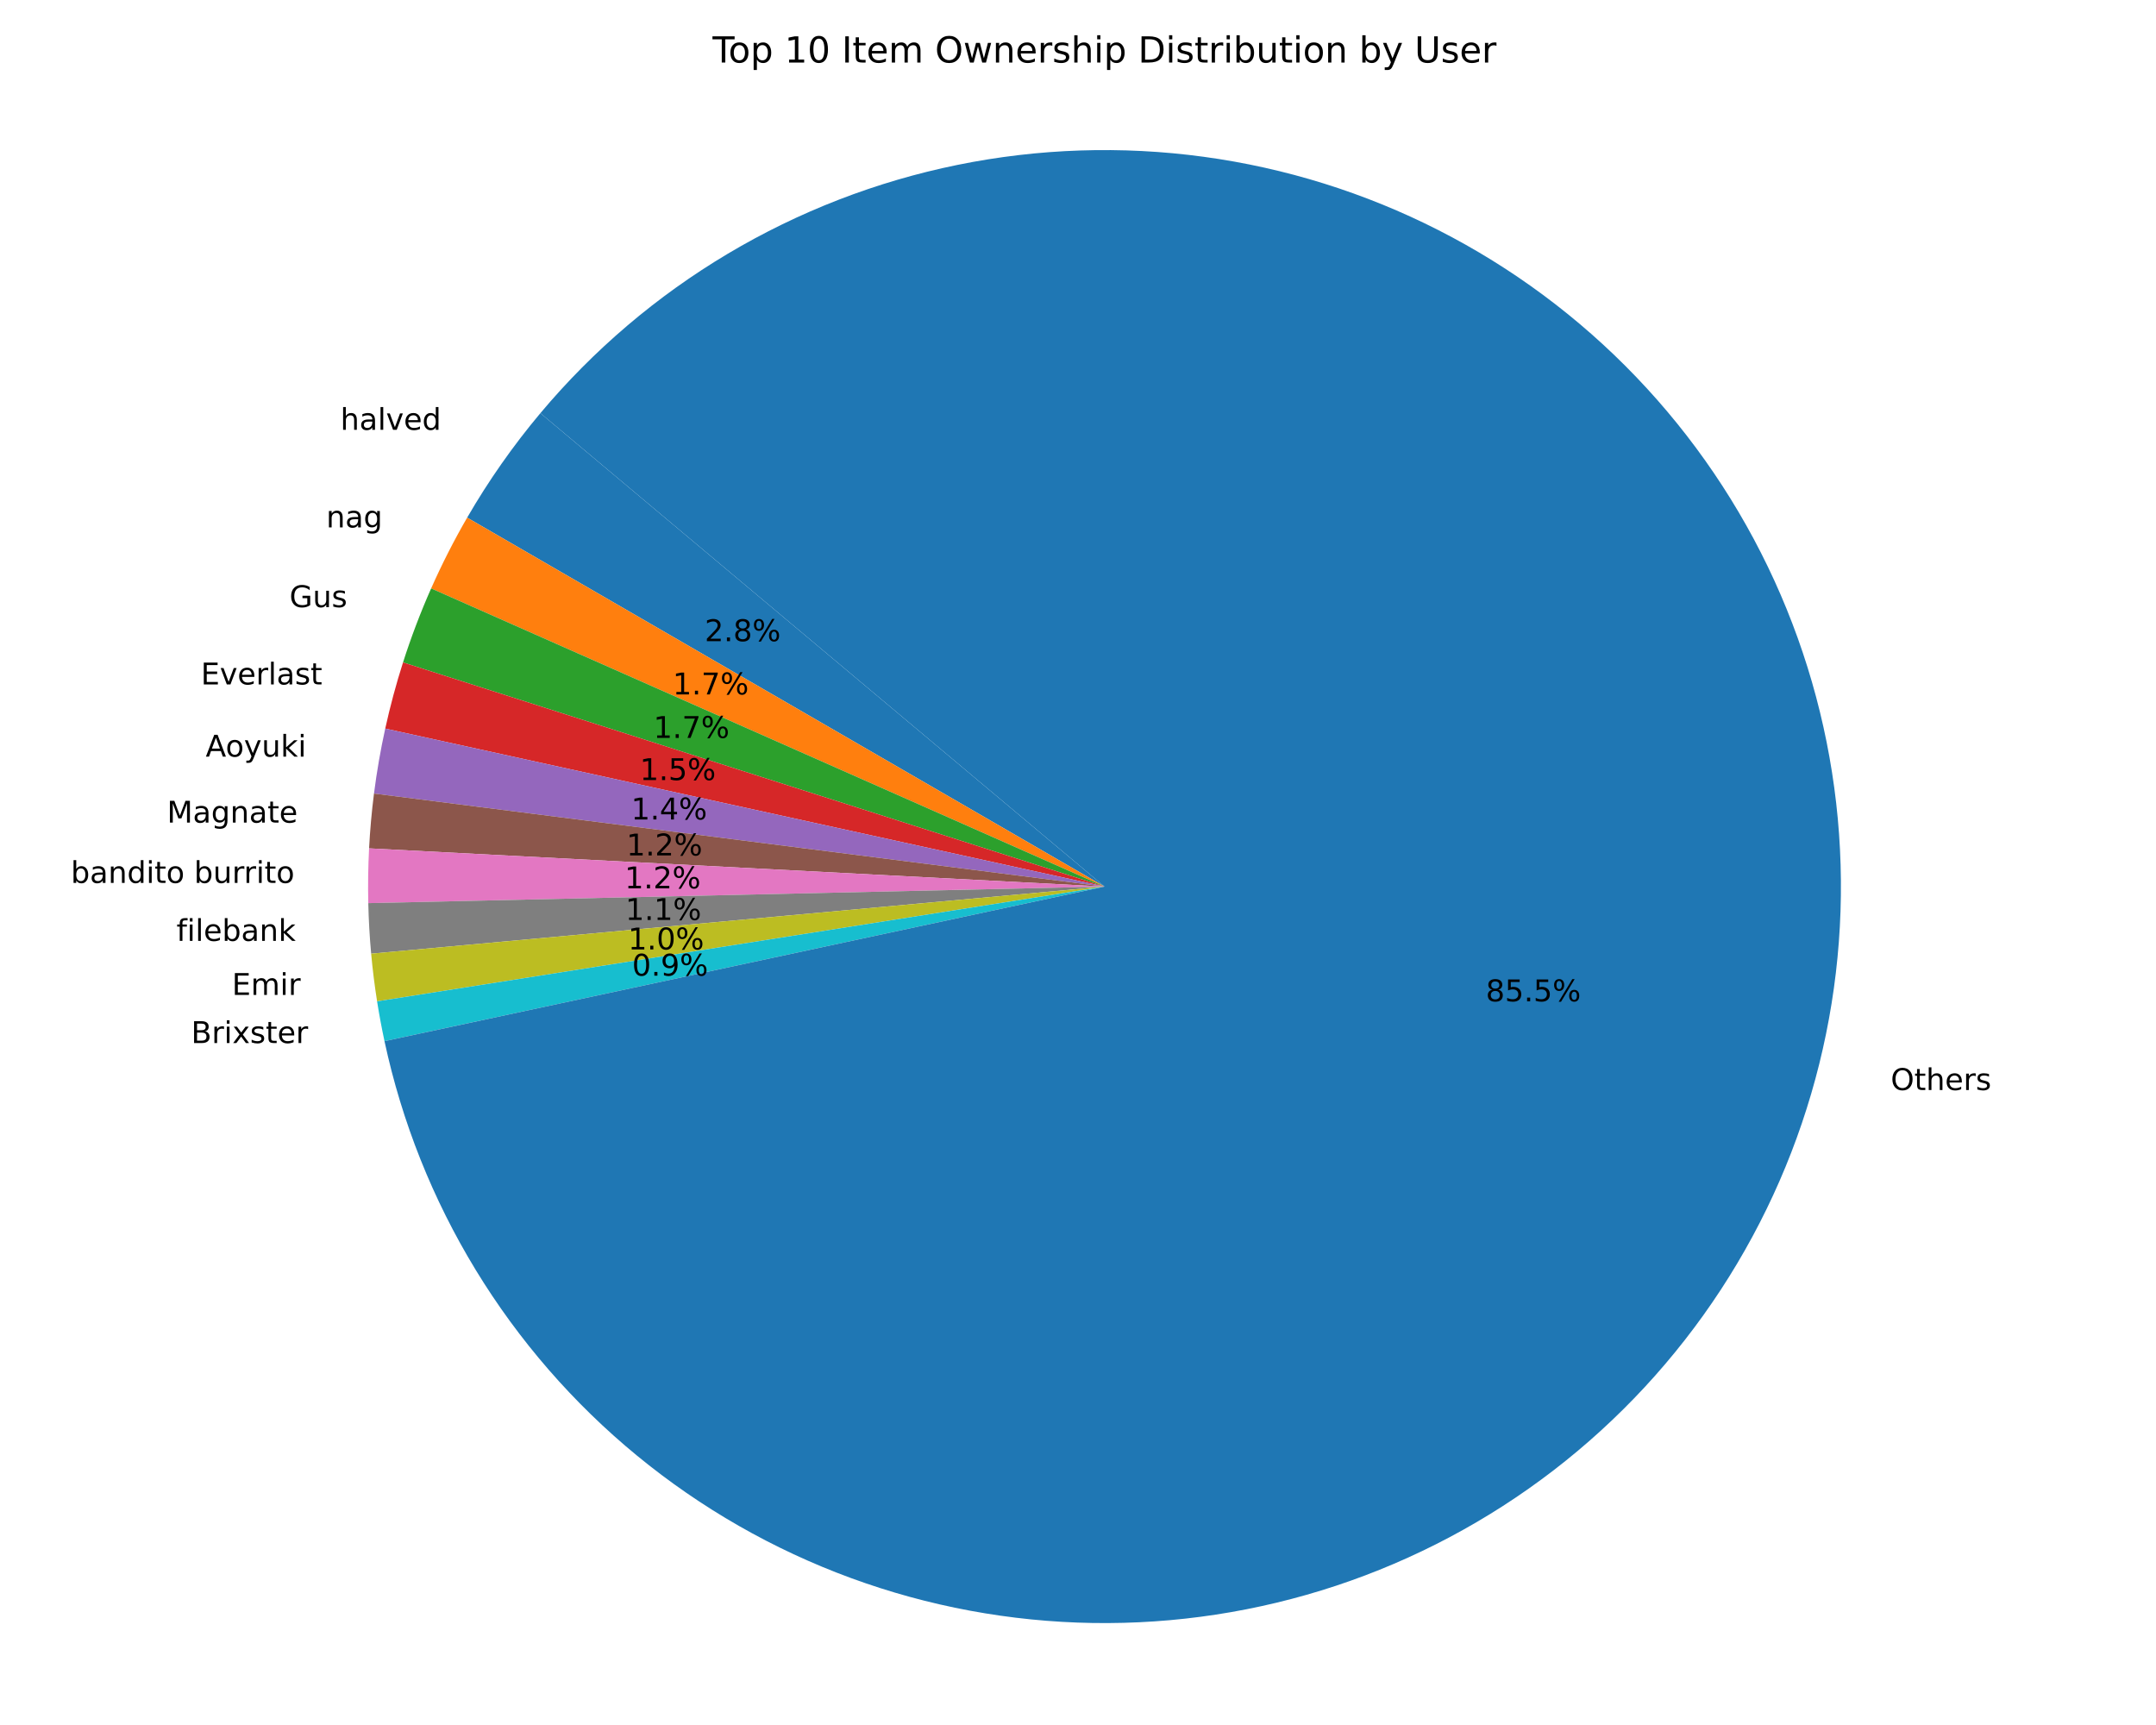
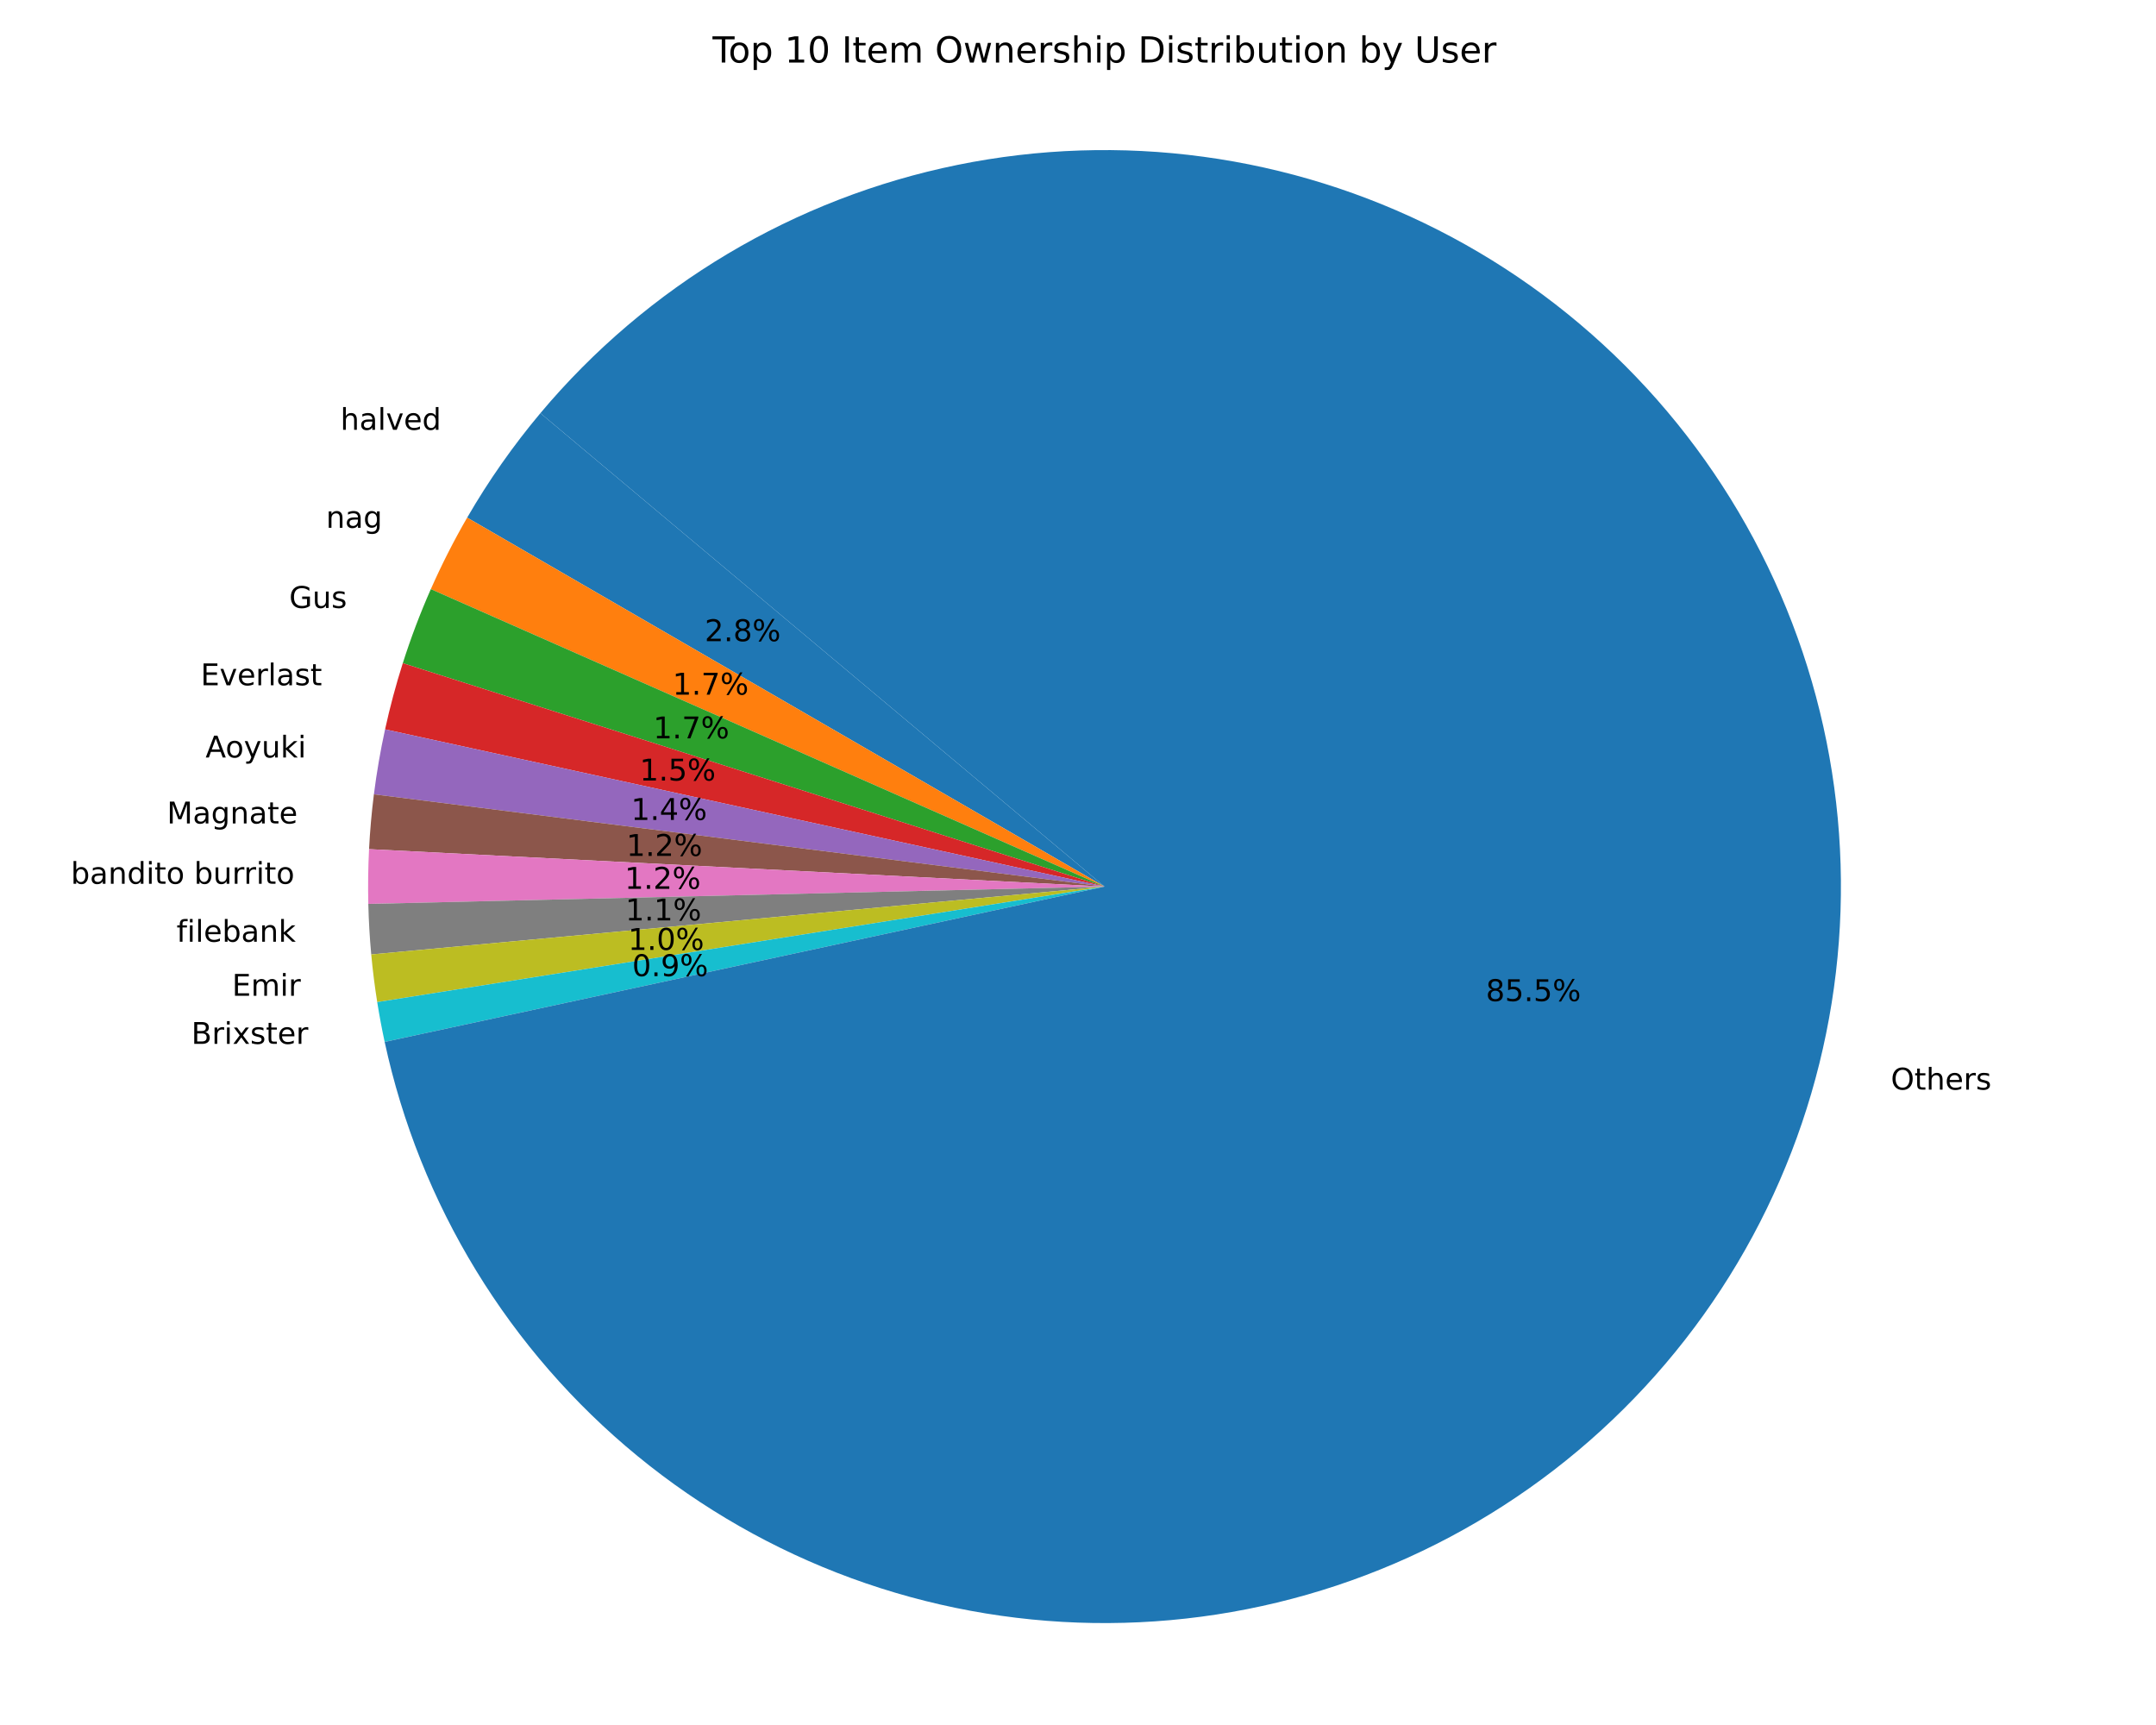
<svg xmlns="http://www.w3.org/2000/svg" xmlns:xlink="http://www.w3.org/1999/xlink" width="720pt" height="576pt" viewBox="0 0 720 576" version="1.1">
  <defs>
    <style type="text/css">*{stroke-linejoin: round; stroke-linecap: butt}</style>
  </defs>
  <g id="figure_1">
    <g id="patch_1">
      <path d="M 0 576  L 720 576  L 720 0  L 0 0  z " style="fill: #ffffff" />
    </g>
    <g id="axes_1">
      <g id="patch_2">
-         <path d="M 180.461 137.96  C 175.89 143.408 171.558 149.05 167.476 154.873  C 163.395 160.695 159.568 166.692 156.006 172.847  L 368.853 296.04  z " style="fill: #1f77b4" />
+         <path d="M 180.464 137.961  C 175.893 143.408 171.561 149.051 167.479 154.874  C 163.397 160.696 159.57 166.693 156.008 172.847  L 368.855 296.04  z " style="fill: #1f77b4" />
      </g>
      <g id="patch_3">
-         <path d="M 156.006 172.847  C 153.79 176.674 151.679 180.56 149.673 184.501  C 147.668 188.442 145.769 192.437 143.978 196.48  L 368.853 296.04  z " style="fill: #ff7f0e" />
+         <path d="M 156.008 172.847  C 153.771 176.712 151.64 180.637 149.617 184.618  C 147.594 188.599 145.68 192.634 143.876 196.719  L 368.855 296.04  z " style="fill: #ff7f0e" />
      </g>
      <g id="patch_4">
-         <path d="M 143.978 196.48  C 142.194 200.511 140.518 204.588 138.953 208.709  C 137.388 212.829 135.934 216.991 134.592 221.189  L 368.853 296.04  z " style="fill: #2ca02c" />
+         <path d="M 143.876 196.719  C 142.096 200.751 140.425 204.83 138.864 208.952  C 137.303 213.074 135.853 217.238 134.516 221.438  L 368.855 296.04  z " style="fill: #2ca02c" />
      </g>
      <g id="patch_5">
-         <path d="M 134.592 221.189  C 133.431 224.823 132.355 228.484 131.364 232.168  C 130.373 235.852 129.468 239.559 128.65 243.285  L 368.853 296.04  z " style="fill: #d62728" />
+         <path d="M 134.516 221.438  C 133.359 225.073 132.286 228.735 131.299 232.42  C 130.312 236.105 129.411 239.813 128.597 243.54  L 368.855 296.04  z " style="fill: #d62728" />
      </g>
      <g id="patch_6">
-         <path d="M 128.65 243.285  C 127.862 246.87 127.155 250.473 126.529 254.09  C 125.903 257.706 125.358 261.337 124.894 264.978  L 368.853 296.04  z " style="fill: #9467bd" />
+         <path d="M 128.597 243.54  C 127.813 247.126 127.11 250.729 126.488 254.346  C 125.866 257.963 125.324 261.594 124.865 265.236  L 368.855 296.04  z " style="fill: #9467bd" />
      </g>
      <g id="patch_7">
-         <path d="M 124.894 264.978  C 124.507 268.017 124.177 271.063 123.904 274.114  C 123.631 277.166 123.415 280.222 123.256 283.281  L 368.853 296.04  z " style="fill: #8c564b" />
+         <path d="M 124.865 265.236  C 124.481 268.275 124.154 271.322 123.884 274.373  C 123.614 277.425 123.401 280.481 123.246 283.541  L 368.855 296.04  z " style="fill: #8c564b" />
      </g>
      <g id="patch_8">
-         <path d="M 123.256 283.281  C 123.098 286.326 122.996 289.374 122.951 292.423  C 122.907 295.472 122.918 298.521 122.987 301.569  L 368.853 296.04  z " style="fill: #e377c2" />
+         <path d="M 123.246 283.541  C 123.091 286.586 122.992 289.634 122.951 292.683  C 122.909 295.732 122.924 298.781 122.996 301.829  L 368.855 296.04  z " style="fill: #e377c2" />
      </g>
      <g id="patch_9">
-         <path d="M 122.987 301.569  C 123.05 304.386 123.162 307.202 123.322 310.016  C 123.482 312.829 123.691 315.639 123.948 318.445  L 368.853 296.04  z " style="fill: #7f7f7f" />
+         <path d="M 122.996 301.829  C 123.062 304.646 123.177 307.462 123.34 310.275  C 123.503 313.088 123.715 315.899 123.974 318.704  L 368.855 296.04  z " style="fill: #7f7f7f" />
      </g>
      <g id="patch_10">
-         <path d="M 123.948 318.445  C 124.191 321.108 124.478 323.766 124.808 326.419  C 125.139 329.072 125.512 331.719 125.929 334.36  L 368.853 296.04  z " style="fill: #bcbd22" />
+         <path d="M 123.974 318.704  C 124.221 321.366 124.51 324.024 124.843 326.677  C 125.177 329.329 125.553 331.976 125.972 334.617  L 368.855 296.04  z " style="fill: #bcbd22" />
      </g>
      <g id="patch_11">
-         <path d="M 125.929 334.36  C 126.28 336.587 126.662 338.808 127.074 341.025  C 127.486 343.241 127.929 345.451 128.402 347.656  L 368.853 296.04  z " style="fill: #17becf" />
+         <path d="M 125.972 334.617  C 126.326 336.843 126.71 339.064 127.125 341.28  C 127.539 343.496 127.985 345.706 128.46 347.91  L 368.855 296.04  z " style="fill: #17becf" />
      </g>
      <g id="patch_12">
-         <path d="M 128.402 347.656  C 134.194 374.637 144.487 400.452 158.847 424.018  C 173.208 447.583 191.433 468.564 212.758 486.08  C 234.083 503.595 258.205 517.397 284.111 526.907  C 310.017 536.416 337.34 541.497 364.932 541.937  C 392.525 542.377 419.996 538.169 446.192 529.491  C 472.388 520.813 496.938 507.786 518.81 490.959  C 540.682 474.132 559.567 453.743 574.672 430.648  C 589.777 407.552 600.887 382.078 607.536 355.295  C 614.185 328.512 616.279 300.8 613.73 273.322  C 611.18 245.843 604.024 218.989 592.561 193.886  C 581.098 168.783 565.491 145.788 546.396 125.866  C 527.3 105.943 504.987 89.376 480.392 76.86  C 455.797 64.344 429.27 56.057 401.925 52.346  C 374.579 48.635 346.803 49.553 319.762 55.061  C 292.721 60.57 266.8 70.591 243.085 84.703  C 219.371 98.816 198.2 116.82 180.461 137.96  L 368.853 296.04  z " style="fill: #1f77b4" />
+         <path d="M 128.46 347.91  C 134.279 374.88 144.596 400.679 158.977 424.225  C 173.358 447.771 191.6 468.73 212.936 486.223  C 234.273 503.715 258.402 517.493 284.311 526.978  C 310.22 536.463 337.542 541.521 365.129 541.939  C 392.716 542.357 420.179 538.129 446.363 529.433  C 472.548 520.738 497.083 507.697 518.94 490.859  C 540.797 474.021 559.665 453.624 574.753 430.525  C 589.84 407.425 600.934 381.95 607.568 355.169  C 614.201 328.387 616.281 300.68 613.72 273.208  C 611.158 245.737 603.992 218.891 592.521 193.798  C 581.051 168.705 565.439 145.72 546.34 125.808  C 527.242 105.896 504.928 89.339 480.335 76.832  C 455.742 64.325 429.219 56.045 401.878 52.34  C 374.537 48.635 346.767 49.558 319.732 55.069  C 292.698 60.58 266.782 70.601 243.074 84.713  C 219.365 98.824 198.199 116.825 180.464 137.961  L 368.855 296.04  z " style="fill: #1f77b4" />
      </g>
      <g id="matplotlib.axis_1" />
      <g id="matplotlib.axis_2" />
      <g id="text_1">
-         <g transform="translate(113.6747 143.5156) scale(0.1 -0.1)">
+         <g transform="translate(113.6775 143.5164) scale(0.1 -0.1)">
          <defs>
            <path id="DejaVuSans-68" d="M 3513 2113  L 3513 0  L 2938 0  L 2938 2094  Q 2938 2591 2744 2837  Q 2550 3084 2163 3084  Q 1697 3084 1428 2787  Q 1159 2491 1159 1978  L 1159 0  L 581 0  L 581 4863  L 1159 4863  L 1159 2956  Q 1366 3272 1645 3428  Q 1925 3584 2291 3584  Q 2894 3584 3203 3211  Q 3513 2838 3513 2113  z " transform="scale(0.015625)" />
            <path id="DejaVuSans-61" d="M 2194 1759  Q 1497 1759 1228 1600  Q 959 1441 959 1056  Q 959 750 1161 570  Q 1363 391 1709 391  Q 2188 391 2477 730  Q 2766 1069 2766 1631  L 2766 1759  L 2194 1759  z M 3341 1997  L 3341 0  L 2766 0  L 2766 531  Q 2569 213 2275 61  Q 1981 -91 1556 -91  Q 1019 -91 701 211  Q 384 513 384 1019  Q 384 1609 779 1909  Q 1175 2209 1959 2209  L 2766 2209  L 2766 2266  Q 2766 2663 2505 2880  Q 2244 3097 1772 3097  Q 1472 3097 1187 3025  Q 903 2953 641 2809  L 641 3341  Q 956 3463 1253 3523  Q 1550 3584 1831 3584  Q 2591 3584 2966 3190  Q 3341 2797 3341 1997  z " transform="scale(0.015625)" />
            <path id="DejaVuSans-6c" d="M 603 4863  L 1178 4863  L 1178 0  L 603 0  L 603 4863  z " transform="scale(0.015625)" />
            <path id="DejaVuSans-76" d="M 191 3500  L 800 3500  L 1894 563  L 2988 3500  L 3597 3500  L 2284 0  L 1503 0  L 191 3500  z " transform="scale(0.015625)" />
            <path id="DejaVuSans-65" d="M 3597 1894  L 3597 1613  L 953 1613  Q 991 1019 1311 708  Q 1631 397 2203 397  Q 2534 397 2845 478  Q 3156 559 3463 722  L 3463 178  Q 3153 47 2828 -22  Q 2503 -91 2169 -91  Q 1331 -91 842 396  Q 353 884 353 1716  Q 353 2575 817 3079  Q 1281 3584 2069 3584  Q 2775 3584 3186 3129  Q 3597 2675 3597 1894  z M 3022 2063  Q 3016 2534 2758 2815  Q 2500 3097 2075 3097  Q 1594 3097 1305 2825  Q 1016 2553 972 2059  L 3022 2063  z " transform="scale(0.015625)" />
            <path id="DejaVuSans-64" d="M 2906 2969  L 2906 4863  L 3481 4863  L 3481 0  L 2906 0  L 2906 525  Q 2725 213 2448 61  Q 2172 -91 1784 -91  Q 1150 -91 751 415  Q 353 922 353 1747  Q 353 2572 751 3078  Q 1150 3584 1784 3584  Q 2172 3584 2448 3432  Q 2725 3281 2906 2969  z M 947 1747  Q 947 1113 1208 752  Q 1469 391 1925 391  Q 2381 391 2643 752  Q 2906 1113 2906 1747  Q 2906 2381 2643 2742  Q 2381 3103 1925 3103  Q 1469 3103 1208 2742  Q 947 2381 947 1747  z " transform="scale(0.015625)" />
          </defs>
          <use xlink:href="#DejaVuSans-68" />
          <use xlink:href="#DejaVuSans-61" transform="translate(63.37891 0)" />
          <use xlink:href="#DejaVuSans-6c" transform="translate(124.6582 0)" />
          <use xlink:href="#DejaVuSans-76" transform="translate(152.4414 0)" />
          <use xlink:href="#DejaVuSans-65" transform="translate(211.6211 0)" />
          <use xlink:href="#DejaVuSans-64" transform="translate(273.1445 0)" />
        </g>
      </g>
      <g id="text_2">
-         <g transform="translate(235.3247 214.0991) scale(0.1 -0.1)">
+         <g transform="translate(235.327 214.0995) scale(0.1 -0.1)">
          <defs>
            <path id="DejaVuSans-32" d="M 1228 531  L 3431 531  L 3431 0  L 469 0  L 469 531  Q 828 903 1448 1529  Q 2069 2156 2228 2338  Q 2531 2678 2651 2914  Q 2772 3150 2772 3378  Q 2772 3750 2511 3984  Q 2250 4219 1831 4219  Q 1534 4219 1204 4116  Q 875 4013 500 3803  L 500 4441  Q 881 4594 1212 4672  Q 1544 4750 1819 4750  Q 2544 4750 2975 4387  Q 3406 4025 3406 3419  Q 3406 3131 3298 2873  Q 3191 2616 2906 2266  Q 2828 2175 2409 1742  Q 1991 1309 1228 531  z " transform="scale(0.015625)" />
            <path id="DejaVuSans-2e" d="M 684 794  L 1344 794  L 1344 0  L 684 0  L 684 794  z " transform="scale(0.015625)" />
            <path id="DejaVuSans-38" d="M 2034 2216  Q 1584 2216 1326 1975  Q 1069 1734 1069 1313  Q 1069 891 1326 650  Q 1584 409 2034 409  Q 2484 409 2743 651  Q 3003 894 3003 1313  Q 3003 1734 2745 1975  Q 2488 2216 2034 2216  z M 1403 2484  Q 997 2584 770 2862  Q 544 3141 544 3541  Q 544 4100 942 4425  Q 1341 4750 2034 4750  Q 2731 4750 3128 4425  Q 3525 4100 3525 3541  Q 3525 3141 3298 2862  Q 3072 2584 2669 2484  Q 3125 2378 3379 2068  Q 3634 1759 3634 1313  Q 3634 634 3220 271  Q 2806 -91 2034 -91  Q 1263 -91 848 271  Q 434 634 434 1313  Q 434 1759 690 2068  Q 947 2378 1403 2484  z M 1172 3481  Q 1172 3119 1398 2916  Q 1625 2713 2034 2713  Q 2441 2713 2670 2916  Q 2900 3119 2900 3481  Q 2900 3844 2670 4047  Q 2441 4250 2034 4250  Q 1625 4250 1398 4047  Q 1172 3844 1172 3481  z " transform="scale(0.015625)" />
            <path id="DejaVuSans-25" d="M 4653 2053  Q 4381 2053 4226 1822  Q 4072 1591 4072 1178  Q 4072 772 4226 539  Q 4381 306 4653 306  Q 4919 306 5073 539  Q 5228 772 5228 1178  Q 5228 1588 5073 1820  Q 4919 2053 4653 2053  z M 4653 2450  Q 5147 2450 5437 2106  Q 5728 1763 5728 1178  Q 5728 594 5436 251  Q 5144 -91 4653 -91  Q 4153 -91 3862 251  Q 3572 594 3572 1178  Q 3572 1766 3864 2108  Q 4156 2450 4653 2450  z M 1428 4353  Q 1159 4353 1004 4120  Q 850 3888 850 3481  Q 850 3069 1003 2837  Q 1156 2606 1428 2606  Q 1700 2606 1854 2837  Q 2009 3069 2009 3481  Q 2009 3884 1853 4118  Q 1697 4353 1428 4353  z M 4250 4750  L 4750 4750  L 1831 -91  L 1331 -91  L 4250 4750  z M 1428 4750  Q 1922 4750 2215 4408  Q 2509 4066 2509 3481  Q 2509 2891 2217 2550  Q 1925 2209 1428 2209  Q 931 2209 642 2551  Q 353 2894 353 3481  Q 353 4063 643 4406  Q 934 4750 1428 4750  z " transform="scale(0.015625)" />
          </defs>
          <use xlink:href="#DejaVuSans-32" />
          <use xlink:href="#DejaVuSans-2e" transform="translate(63.62305 0)" />
          <use xlink:href="#DejaVuSans-38" transform="translate(95.41016 0)" />
          <use xlink:href="#DejaVuSans-25" transform="translate(159.0332 0)" />
        </g>
      </g>
      <g id="text_3">
-         <g transform="translate(108.9412 176.1068) scale(0.1 -0.1)">
+         <g transform="translate(108.8792 176.2349) scale(0.1 -0.1)">
          <defs>
            <path id="DejaVuSans-6e" d="M 3513 2113  L 3513 0  L 2938 0  L 2938 2094  Q 2938 2591 2744 2837  Q 2550 3084 2163 3084  Q 1697 3084 1428 2787  Q 1159 2491 1159 1978  L 1159 0  L 581 0  L 581 3500  L 1159 3500  L 1159 2956  Q 1366 3272 1645 3428  Q 1925 3584 2291 3584  Q 2894 3584 3203 3211  Q 3513 2838 3513 2113  z " transform="scale(0.015625)" />
            <path id="DejaVuSans-67" d="M 2906 1791  Q 2906 2416 2648 2759  Q 2391 3103 1925 3103  Q 1463 3103 1205 2759  Q 947 2416 947 1791  Q 947 1169 1205 825  Q 1463 481 1925 481  Q 2391 481 2648 825  Q 2906 1169 2906 1791  z M 3481 434  Q 3481 -459 3084 -895  Q 2688 -1331 1869 -1331  Q 1566 -1331 1297 -1286  Q 1028 -1241 775 -1147  L 775 -588  Q 1028 -725 1275 -790  Q 1522 -856 1778 -856  Q 2344 -856 2625 -561  Q 2906 -266 2906 331  L 2906 616  Q 2728 306 2450 153  Q 2172 0 1784 0  Q 1141 0 747 490  Q 353 981 353 1791  Q 353 2603 747 3093  Q 1141 3584 1784 3584  Q 2172 3584 2450 3431  Q 2728 3278 2906 2969  L 2906 3500  L 3481 3500  L 3481 434  z " transform="scale(0.015625)" />
          </defs>
          <use xlink:href="#DejaVuSans-6e" />
          <use xlink:href="#DejaVuSans-61" transform="translate(63.37891 0)" />
          <use xlink:href="#DejaVuSans-67" transform="translate(124.6582 0)" />
        </g>
      </g>
      <g id="text_4">
-         <g transform="translate(224.6428 231.8761) scale(0.1 -0.1)">
+         <g transform="translate(224.6097 231.946) scale(0.1 -0.1)">
          <defs>
            <path id="DejaVuSans-31" d="M 794 531  L 1825 531  L 1825 4091  L 703 3866  L 703 4441  L 1819 4666  L 2450 4666  L 2450 531  L 3481 531  L 3481 0  L 794 0  L 794 531  z " transform="scale(0.015625)" />
            <path id="DejaVuSans-37" d="M 525 4666  L 3525 4666  L 3525 4397  L 1831 0  L 1172 0  L 2766 4134  L 525 4134  L 525 4666  z " transform="scale(0.015625)" />
          </defs>
          <use xlink:href="#DejaVuSans-31" />
          <use xlink:href="#DejaVuSans-2e" transform="translate(63.62305 0)" />
          <use xlink:href="#DejaVuSans-37" transform="translate(95.41016 0)" />
          <use xlink:href="#DejaVuSans-25" transform="translate(159.0332 0)" />
        </g>
      </g>
      <g id="text_5">
-         <g transform="translate(96.66795 202.7349) scale(0.1 -0.1)">
+         <g transform="translate(96.56939 203.0029) scale(0.1 -0.1)">
          <defs>
            <path id="DejaVuSans-47" d="M 3809 666  L 3809 1919  L 2778 1919  L 2778 2438  L 4434 2438  L 4434 434  Q 4069 175 3628 42  Q 3188 -91 2688 -91  Q 1594 -91 976 548  Q 359 1188 359 2328  Q 359 3472 976 4111  Q 1594 4750 2688 4750  Q 3144 4750 3555 4637  Q 3966 4525 4313 4306  L 4313 3634  Q 3963 3931 3569 4081  Q 3175 4231 2741 4231  Q 1884 4231 1454 3753  Q 1025 3275 1025 2328  Q 1025 1384 1454 906  Q 1884 428 2741 428  Q 3075 428 3337 486  Q 3600 544 3809 666  z " transform="scale(0.015625)" />
            <path id="DejaVuSans-75" d="M 544 1381  L 544 3500  L 1119 3500  L 1119 1403  Q 1119 906 1312 657  Q 1506 409 1894 409  Q 2359 409 2629 706  Q 2900 1003 2900 1516  L 2900 3500  L 3475 3500  L 3475 0  L 2900 0  L 2900 538  Q 2691 219 2414 64  Q 2138 -91 1772 -91  Q 1169 -91 856 284  Q 544 659 544 1381  z M 1991 3584  L 1991 3584  z " transform="scale(0.015625)" />
            <path id="DejaVuSans-73" d="M 2834 3397  L 2834 2853  Q 2591 2978 2328 3040  Q 2066 3103 1784 3103  Q 1356 3103 1142 2972  Q 928 2841 928 2578  Q 928 2378 1081 2264  Q 1234 2150 1697 2047  L 1894 2003  Q 2506 1872 2764 1633  Q 3022 1394 3022 966  Q 3022 478 2636 193  Q 2250 -91 1575 -91  Q 1294 -91 989 -36  Q 684 19 347 128  L 347 722  Q 666 556 975 473  Q 1284 391 1588 391  Q 1994 391 2212 530  Q 2431 669 2431 922  Q 2431 1156 2273 1281  Q 2116 1406 1581 1522  L 1381 1569  Q 847 1681 609 1914  Q 372 2147 372 2553  Q 372 3047 722 3315  Q 1072 3584 1716 3584  Q 2034 3584 2315 3537  Q 2597 3491 2834 3397  z " transform="scale(0.015625)" />
          </defs>
          <use xlink:href="#DejaVuSans-47" />
          <use xlink:href="#DejaVuSans-75" transform="translate(77.49023 0)" />
          <use xlink:href="#DejaVuSans-73" transform="translate(140.8691 0)" />
        </g>
      </g>
      <g id="text_6">
-         <g transform="translate(218.2108 246.4006) scale(0.1 -0.1)">
+         <g transform="translate(218.1578 246.5468) scale(0.1 -0.1)">
          <use xlink:href="#DejaVuSans-31" />
          <use xlink:href="#DejaVuSans-2e" transform="translate(63.62305 0)" />
          <use xlink:href="#DejaVuSans-37" transform="translate(95.41016 0)" />
          <use xlink:href="#DejaVuSans-25" transform="translate(159.0332 0)" />
        </g>
      </g>
      <g id="text_7">
-         <g transform="translate(67.07754 228.5404) scale(0.1 -0.1)">
+         <g transform="translate(67.00632 228.8171) scale(0.1 -0.1)">
          <defs>
            <path id="DejaVuSans-45" d="M 628 4666  L 3578 4666  L 3578 4134  L 1259 4134  L 1259 2753  L 3481 2753  L 3481 2222  L 1259 2222  L 1259 531  L 3634 531  L 3634 0  L 628 0  L 628 4666  z " transform="scale(0.015625)" />
            <path id="DejaVuSans-72" d="M 2631 2963  Q 2534 3019 2420 3045  Q 2306 3072 2169 3072  Q 1681 3072 1420 2755  Q 1159 2438 1159 1844  L 1159 0  L 581 0  L 581 3500  L 1159 3500  L 1159 2956  Q 1341 3275 1631 3429  Q 1922 3584 2338 3584  Q 2397 3584 2469 3576  Q 2541 3569 2628 3553  L 2631 2963  z " transform="scale(0.015625)" />
            <path id="DejaVuSans-74" d="M 1172 4494  L 1172 3500  L 2356 3500  L 2356 3053  L 1172 3053  L 1172 1153  Q 1172 725 1289 603  Q 1406 481 1766 481  L 2356 481  L 2356 0  L 1766 0  Q 1100 0 847 248  Q 594 497 594 1153  L 594 3053  L 172 3053  L 172 3500  L 594 3500  L 594 4494  L 1172 4494  z " transform="scale(0.015625)" />
          </defs>
          <use xlink:href="#DejaVuSans-45" />
          <use xlink:href="#DejaVuSans-76" transform="translate(63.18359 0)" />
          <use xlink:href="#DejaVuSans-65" transform="translate(122.3633 0)" />
          <use xlink:href="#DejaVuSans-72" transform="translate(183.8867 0)" />
          <use xlink:href="#DejaVuSans-6c" transform="translate(225 0)" />
          <use xlink:href="#DejaVuSans-61" transform="translate(252.7832 0)" />
          <use xlink:href="#DejaVuSans-73" transform="translate(314.0625 0)" />
          <use xlink:href="#DejaVuSans-74" transform="translate(366.1621 0)" />
        </g>
      </g>
      <g id="text_8">
-         <g transform="translate(213.6572 260.4763) scale(0.1 -0.1)">
+         <g transform="translate(213.6191 260.6272) scale(0.1 -0.1)">
          <defs>
            <path id="DejaVuSans-35" d="M 691 4666  L 3169 4666  L 3169 4134  L 1269 4134  L 1269 2991  Q 1406 3038 1543 3061  Q 1681 3084 1819 3084  Q 2600 3084 3056 2656  Q 3513 2228 3513 1497  Q 3513 744 3044 326  Q 2575 -91 1722 -91  Q 1428 -91 1123 -41  Q 819 9 494 109  L 494 744  Q 775 591 1075 516  Q 1375 441 1709 441  Q 2250 441 2565 725  Q 2881 1009 2881 1497  Q 2881 1984 2565 2268  Q 2250 2553 1709 2553  Q 1456 2553 1204 2497  Q 953 2441 691 2322  L 691 4666  z " transform="scale(0.015625)" />
          </defs>
          <use xlink:href="#DejaVuSans-31" />
          <use xlink:href="#DejaVuSans-2e" transform="translate(63.62305 0)" />
          <use xlink:href="#DejaVuSans-35" transform="translate(95.41016 0)" />
          <use xlink:href="#DejaVuSans-25" transform="translate(159.0332 0)" />
        </g>
      </g>
      <g id="text_9">
-         <g transform="translate(68.68748 252.6538) scale(0.1 -0.1)">
+         <g transform="translate(68.64179 252.936) scale(0.1 -0.1)">
          <defs>
            <path id="DejaVuSans-41" d="M 2188 4044  L 1331 1722  L 3047 1722  L 2188 4044  z M 1831 4666  L 2547 4666  L 4325 0  L 3669 0  L 3244 1197  L 1141 1197  L 716 0  L 50 0  L 1831 4666  z " transform="scale(0.015625)" />
            <path id="DejaVuSans-6f" d="M 1959 3097  Q 1497 3097 1228 2736  Q 959 2375 959 1747  Q 959 1119 1226 758  Q 1494 397 1959 397  Q 2419 397 2687 759  Q 2956 1122 2956 1747  Q 2956 2369 2687 2733  Q 2419 3097 1959 3097  z M 1959 3584  Q 2709 3584 3137 3096  Q 3566 2609 3566 1747  Q 3566 888 3137 398  Q 2709 -91 1959 -91  Q 1206 -91 779 398  Q 353 888 353 1747  Q 353 2609 779 3096  Q 1206 3584 1959 3584  z " transform="scale(0.015625)" />
            <path id="DejaVuSans-79" d="M 2059 -325  Q 1816 -950 1584 -1140  Q 1353 -1331 966 -1331  L 506 -1331  L 506 -850  L 844 -850  Q 1081 -850 1212 -737  Q 1344 -625 1503 -206  L 1606 56  L 191 3500  L 800 3500  L 1894 763  L 2988 3500  L 3597 3500  L 2059 -325  z " transform="scale(0.015625)" />
            <path id="DejaVuSans-6b" d="M 581 4863  L 1159 4863  L 1159 1991  L 2875 3500  L 3609 3500  L 1753 1863  L 3688 0  L 2938 0  L 1159 1709  L 1159 0  L 581 0  L 581 4863  z " transform="scale(0.015625)" />
            <path id="DejaVuSans-69" d="M 603 3500  L 1178 3500  L 1178 0  L 603 0  L 603 3500  z M 603 4863  L 1178 4863  L 1178 4134  L 603 4134  L 603 4863  z " transform="scale(0.015625)" />
          </defs>
          <use xlink:href="#DejaVuSans-41" />
          <use xlink:href="#DejaVuSans-6f" transform="translate(66.6582 0)" />
          <use xlink:href="#DejaVuSans-79" transform="translate(127.8398 0)" />
          <use xlink:href="#DejaVuSans-75" transform="translate(187.0195 0)" />
          <use xlink:href="#DejaVuSans-6b" transform="translate(250.3984 0)" />
          <use xlink:href="#DejaVuSans-69" transform="translate(308.3086 0)" />
        </g>
      </g>
      <g id="text_10">
-         <g transform="translate(210.7564 273.6291) scale(0.1 -0.1)">
+         <g transform="translate(210.7322 273.783) scale(0.1 -0.1)">
          <defs>
            <path id="DejaVuSans-34" d="M 2419 4116  L 825 1625  L 2419 1625  L 2419 4116  z M 2253 4666  L 3047 4666  L 3047 1625  L 3713 1625  L 3713 1100  L 3047 1100  L 3047 0  L 2419 0  L 2419 1100  L 313 1100  L 313 1709  L 2253 4666  z " transform="scale(0.015625)" />
          </defs>
          <use xlink:href="#DejaVuSans-31" />
          <use xlink:href="#DejaVuSans-2e" transform="translate(63.62305 0)" />
          <use xlink:href="#DejaVuSans-34" transform="translate(95.41016 0)" />
          <use xlink:href="#DejaVuSans-25" transform="translate(159.0332 0)" />
        </g>
      </g>
      <g id="text_11">
-         <g transform="translate(55.76557 274.681) scale(0.1 -0.1)">
+         <g transform="translate(55.74319 274.9661) scale(0.1 -0.1)">
          <defs>
            <path id="DejaVuSans-4d" d="M 628 4666  L 1569 4666  L 2759 1491  L 3956 4666  L 4897 4666  L 4897 0  L 4281 0  L 4281 4097  L 3078 897  L 2444 897  L 1241 4097  L 1241 0  L 628 0  L 628 4666  z " transform="scale(0.015625)" />
          </defs>
          <use xlink:href="#DejaVuSans-4d" />
          <use xlink:href="#DejaVuSans-61" transform="translate(86.2793 0)" />
          <use xlink:href="#DejaVuSans-67" transform="translate(147.5586 0)" />
          <use xlink:href="#DejaVuSans-6e" transform="translate(211.0352 0)" />
          <use xlink:href="#DejaVuSans-61" transform="translate(274.4141 0)" />
          <use xlink:href="#DejaVuSans-74" transform="translate(335.6934 0)" />
          <use xlink:href="#DejaVuSans-65" transform="translate(374.9023 0)" />
        </g>
      </g>
      <g id="text_12">
-         <g transform="translate(209.1814 285.6439) scale(0.1 -0.1)">
+         <g transform="translate(209.1699 285.7994) scale(0.1 -0.1)">
          <use xlink:href="#DejaVuSans-31" />
          <use xlink:href="#DejaVuSans-2e" transform="translate(63.62305 0)" />
          <use xlink:href="#DejaVuSans-32" transform="translate(95.41016 0)" />
          <use xlink:href="#DejaVuSans-25" transform="translate(159.0332 0)" />
        </g>
      </g>
      <g id="text_13">
-         <g transform="translate(23.65349 294.8204) scale(0.1 -0.1)">
+         <g transform="translate(23.65241 295.1065) scale(0.1 -0.1)">
          <defs>
            <path id="DejaVuSans-62" d="M 3116 1747  Q 3116 2381 2855 2742  Q 2594 3103 2138 3103  Q 1681 3103 1420 2742  Q 1159 2381 1159 1747  Q 1159 1113 1420 752  Q 1681 391 2138 391  Q 2594 391 2855 752  Q 3116 1113 3116 1747  z M 1159 2969  Q 1341 3281 1617 3432  Q 1894 3584 2278 3584  Q 2916 3584 3314 3078  Q 3713 2572 3713 1747  Q 3713 922 3314 415  Q 2916 -91 2278 -91  Q 1894 -91 1617 61  Q 1341 213 1159 525  L 1159 0  L 581 0  L 581 4863  L 1159 4863  L 1159 2969  z " transform="scale(0.015625)" />
            <path id="DejaVuSans-20" transform="scale(0.015625)" />
          </defs>
          <use xlink:href="#DejaVuSans-62" />
          <use xlink:href="#DejaVuSans-61" transform="translate(63.47656 0)" />
          <use xlink:href="#DejaVuSans-6e" transform="translate(124.7559 0)" />
          <use xlink:href="#DejaVuSans-64" transform="translate(188.1348 0)" />
          <use xlink:href="#DejaVuSans-69" transform="translate(251.6113 0)" />
          <use xlink:href="#DejaVuSans-74" transform="translate(279.3945 0)" />
          <use xlink:href="#DejaVuSans-6f" transform="translate(318.6035 0)" />
          <use xlink:href="#DejaVuSans-20" transform="translate(379.7852 0)" />
          <use xlink:href="#DejaVuSans-62" transform="translate(411.5723 0)" />
          <use xlink:href="#DejaVuSans-75" transform="translate(475.0488 0)" />
          <use xlink:href="#DejaVuSans-72" transform="translate(538.4277 0)" />
          <use xlink:href="#DejaVuSans-72" transform="translate(577.791 0)" />
          <use xlink:href="#DejaVuSans-69" transform="translate(618.9043 0)" />
          <use xlink:href="#DejaVuSans-74" transform="translate(646.6875 0)" />
          <use xlink:href="#DejaVuSans-6f" transform="translate(685.8965 0)" />
        </g>
      </g>
      <g id="text_14">
-         <g transform="translate(208.6097 296.629) scale(0.1 -0.1)">
+         <g transform="translate(208.6099 296.785) scale(0.1 -0.1)">
          <use xlink:href="#DejaVuSans-31" />
          <use xlink:href="#DejaVuSans-2e" transform="translate(63.62305 0)" />
          <use xlink:href="#DejaVuSans-32" transform="translate(95.41016 0)" />
          <use xlink:href="#DejaVuSans-25" transform="translate(159.0332 0)" />
        </g>
      </g>
      <g id="text_15">
-         <g transform="translate(58.93483 314.1726) scale(0.1 -0.1)">
+         <g transform="translate(58.95422 314.4581) scale(0.1 -0.1)">
          <defs>
            <path id="DejaVuSans-66" d="M 2375 4863  L 2375 4384  L 1825 4384  Q 1516 4384 1395 4259  Q 1275 4134 1275 3809  L 1275 3500  L 2222 3500  L 2222 3053  L 1275 3053  L 1275 0  L 697 0  L 697 3053  L 147 3053  L 147 3500  L 697 3500  L 697 3744  Q 697 4328 969 4595  Q 1241 4863 1831 4863  L 2375 4863  z " transform="scale(0.015625)" />
          </defs>
          <use xlink:href="#DejaVuSans-66" />
          <use xlink:href="#DejaVuSans-69" transform="translate(35.20508 0)" />
          <use xlink:href="#DejaVuSans-6c" transform="translate(62.98828 0)" />
          <use xlink:href="#DejaVuSans-65" transform="translate(90.77148 0)" />
          <use xlink:href="#DejaVuSans-62" transform="translate(152.2949 0)" />
          <use xlink:href="#DejaVuSans-61" transform="translate(215.7715 0)" />
          <use xlink:href="#DejaVuSans-6e" transform="translate(277.0508 0)" />
          <use xlink:href="#DejaVuSans-6b" transform="translate(340.4297 0)" />
        </g>
      </g>
      <g id="text_16">
-         <g transform="translate(208.8322 307.1848) scale(0.1 -0.1)">
+         <g transform="translate(208.8436 307.3405) scale(0.1 -0.1)">
          <use xlink:href="#DejaVuSans-31" />
          <use xlink:href="#DejaVuSans-2e" transform="translate(63.62305 0)" />
          <use xlink:href="#DejaVuSans-31" transform="translate(95.41016 0)" />
          <use xlink:href="#DejaVuSans-25" transform="translate(159.0332 0)" />
        </g>
      </g>
      <g id="text_17">
-         <g transform="translate(77.45547 332.2161) scale(0.1 -0.1)">
+         <g transform="translate(77.49393 332.4998) scale(0.1 -0.1)">
          <defs>
            <path id="DejaVuSans-6d" d="M 3328 2828  Q 3544 3216 3844 3400  Q 4144 3584 4550 3584  Q 5097 3584 5394 3201  Q 5691 2819 5691 2113  L 5691 0  L 5113 0  L 5113 2094  Q 5113 2597 4934 2840  Q 4756 3084 4391 3084  Q 3944 3084 3684 2787  Q 3425 2491 3425 1978  L 3425 0  L 2847 0  L 2847 2094  Q 2847 2600 2669 2842  Q 2491 3084 2119 3084  Q 1678 3084 1418 2786  Q 1159 2488 1159 1978  L 1159 0  L 581 0  L 581 3500  L 1159 3500  L 1159 2956  Q 1356 3278 1631 3431  Q 1906 3584 2284 3584  Q 2666 3584 2933 3390  Q 3200 3197 3328 2828  z " transform="scale(0.015625)" />
          </defs>
          <use xlink:href="#DejaVuSans-45" />
          <use xlink:href="#DejaVuSans-6d" transform="translate(63.18359 0)" />
          <use xlink:href="#DejaVuSans-69" transform="translate(160.5957 0)" />
          <use xlink:href="#DejaVuSans-72" transform="translate(188.3789 0)" />
        </g>
      </g>
      <g id="text_18">
-         <g transform="translate(209.7239 317.0266) scale(0.1 -0.1)">
+         <g transform="translate(209.7456 317.1814) scale(0.1 -0.1)">
          <defs>
            <path id="DejaVuSans-30" d="M 2034 4250  Q 1547 4250 1301 3770  Q 1056 3291 1056 2328  Q 1056 1369 1301 889  Q 1547 409 2034 409  Q 2525 409 2770 889  Q 3016 1369 3016 2328  Q 3016 3291 2770 3770  Q 2525 4250 2034 4250  z M 2034 4750  Q 2819 4750 3233 4129  Q 3647 3509 3647 2328  Q 3647 1150 3233 529  Q 2819 -91 2034 -91  Q 1250 -91 836 529  Q 422 1150 422 2328  Q 422 3509 836 4129  Q 1250 4750 2034 4750  z " transform="scale(0.015625)" />
          </defs>
          <use xlink:href="#DejaVuSans-31" />
          <use xlink:href="#DejaVuSans-2e" transform="translate(63.62305 0)" />
          <use xlink:href="#DejaVuSans-30" transform="translate(95.41016 0)" />
          <use xlink:href="#DejaVuSans-25" transform="translate(159.0332 0)" />
        </g>
      </g>
      <g id="text_19">
-         <g transform="translate(63.83374 348.2826) scale(0.1 -0.1)">
+         <g transform="translate(63.88918 348.5636) scale(0.1 -0.1)">
          <defs>
            <path id="DejaVuSans-42" d="M 1259 2228  L 1259 519  L 2272 519  Q 2781 519 3026 730  Q 3272 941 3272 1375  Q 3272 1813 3026 2020  Q 2781 2228 2272 2228  L 1259 2228  z M 1259 4147  L 1259 2741  L 2194 2741  Q 2656 2741 2882 2914  Q 3109 3088 3109 3444  Q 3109 3797 2882 3972  Q 2656 4147 2194 4147  L 1259 4147  z M 628 4666  L 2241 4666  Q 2963 4666 3353 4366  Q 3744 4066 3744 3513  Q 3744 3084 3544 2831  Q 3344 2578 2956 2516  Q 3422 2416 3680 2098  Q 3938 1781 3938 1306  Q 3938 681 3513 340  Q 3088 0 2303 0  L 628 0  L 628 4666  z " transform="scale(0.015625)" />
            <path id="DejaVuSans-78" d="M 3513 3500  L 2247 1797  L 3578 0  L 2900 0  L 1881 1375  L 863 0  L 184 0  L 1544 1831  L 300 3500  L 978 3500  L 1906 2253  L 2834 3500  L 3513 3500  z " transform="scale(0.015625)" />
          </defs>
          <use xlink:href="#DejaVuSans-42" />
          <use xlink:href="#DejaVuSans-72" transform="translate(68.60352 0)" />
          <use xlink:href="#DejaVuSans-69" transform="translate(109.7168 0)" />
          <use xlink:href="#DejaVuSans-78" transform="translate(137.5 0)" />
          <use xlink:href="#DejaVuSans-73" transform="translate(196.6797 0)" />
          <use xlink:href="#DejaVuSans-74" transform="translate(248.7793 0)" />
          <use xlink:href="#DejaVuSans-65" transform="translate(287.9883 0)" />
          <use xlink:href="#DejaVuSans-72" transform="translate(349.5117 0)" />
        </g>
      </g>
      <g id="text_20">
-         <g transform="translate(211.0833 325.7902) scale(0.1 -0.1)">
+         <g transform="translate(211.1143 325.9435) scale(0.1 -0.1)">
          <defs>
            <path id="DejaVuSans-39" d="M 703 97  L 703 672  Q 941 559 1184 500  Q 1428 441 1663 441  Q 2288 441 2617 861  Q 2947 1281 2994 2138  Q 2813 1869 2534 1725  Q 2256 1581 1919 1581  Q 1219 1581 811 2004  Q 403 2428 403 3163  Q 403 3881 828 4315  Q 1253 4750 1959 4750  Q 2769 4750 3195 4129  Q 3622 3509 3622 2328  Q 3622 1225 3098 567  Q 2575 -91 1691 -91  Q 1453 -91 1209 -44  Q 966 3 703 97  z M 1959 2075  Q 2384 2075 2632 2365  Q 2881 2656 2881 3163  Q 2881 3666 2632 3958  Q 2384 4250 1959 4250  Q 1534 4250 1286 3958  Q 1038 3666 1038 3163  Q 1038 2656 1286 2365  Q 1534 2075 1959 2075  z " transform="scale(0.015625)" />
          </defs>
          <use xlink:href="#DejaVuSans-30" />
          <use xlink:href="#DejaVuSans-2e" transform="translate(63.62305 0)" />
          <use xlink:href="#DejaVuSans-39" transform="translate(95.41016 0)" />
          <use xlink:href="#DejaVuSans-25" transform="translate(159.0332 0)" />
        </g>
      </g>
      <g id="text_21">
-         <g transform="translate(631.4041 363.98) scale(0.1 -0.1)">
+         <g transform="translate(631.4389 363.8408) scale(0.1 -0.1)">
          <defs>
            <path id="DejaVuSans-4f" d="M 2522 4238  Q 1834 4238 1429 3725  Q 1025 3213 1025 2328  Q 1025 1447 1429 934  Q 1834 422 2522 422  Q 3209 422 3611 934  Q 4013 1447 4013 2328  Q 4013 3213 3611 3725  Q 3209 4238 2522 4238  z M 2522 4750  Q 3503 4750 4090 4092  Q 4678 3434 4678 2328  Q 4678 1225 4090 567  Q 3503 -91 2522 -91  Q 1538 -91 948 565  Q 359 1222 359 2328  Q 359 3434 948 4092  Q 1538 4750 2522 4750  z " transform="scale(0.015625)" />
          </defs>
          <use xlink:href="#DejaVuSans-4f" />
          <use xlink:href="#DejaVuSans-74" transform="translate(78.71094 0)" />
          <use xlink:href="#DejaVuSans-68" transform="translate(117.9199 0)" />
          <use xlink:href="#DejaVuSans-65" transform="translate(181.2988 0)" />
          <use xlink:href="#DejaVuSans-72" transform="translate(242.8223 0)" />
          <use xlink:href="#DejaVuSans-73" transform="translate(283.9355 0)" />
        </g>
      </g>
      <g id="text_22">
-         <g transform="translate(496.1791 334.3524) scale(0.1 -0.1)">
+         <g transform="translate(496.1989 334.2765) scale(0.1 -0.1)">
          <use xlink:href="#DejaVuSans-38" />
          <use xlink:href="#DejaVuSans-35" transform="translate(63.62305 0)" />
          <use xlink:href="#DejaVuSans-2e" transform="translate(127.2461 0)" />
          <use xlink:href="#DejaVuSans-35" transform="translate(159.0332 0)" />
          <use xlink:href="#DejaVuSans-25" transform="translate(222.6562 0)" />
        </g>
      </g>
      <g id="text_23">
-         <g transform="translate(237.9602 20.88) scale(0.12 -0.12)">
+         <g transform="translate(237.9619 20.88) scale(0.12 -0.12)">
          <defs>
            <path id="DejaVuSans-54" d="M -19 4666  L 3928 4666  L 3928 4134  L 2272 4134  L 2272 0  L 1638 0  L 1638 4134  L -19 4134  L -19 4666  z " transform="scale(0.015625)" />
            <path id="DejaVuSans-70" d="M 1159 525  L 1159 -1331  L 581 -1331  L 581 3500  L 1159 3500  L 1159 2969  Q 1341 3281 1617 3432  Q 1894 3584 2278 3584  Q 2916 3584 3314 3078  Q 3713 2572 3713 1747  Q 3713 922 3314 415  Q 2916 -91 2278 -91  Q 1894 -91 1617 61  Q 1341 213 1159 525  z M 3116 1747  Q 3116 2381 2855 2742  Q 2594 3103 2138 3103  Q 1681 3103 1420 2742  Q 1159 2381 1159 1747  Q 1159 1113 1420 752  Q 1681 391 2138 391  Q 2594 391 2855 752  Q 3116 1113 3116 1747  z " transform="scale(0.015625)" />
            <path id="DejaVuSans-49" d="M 628 4666  L 1259 4666  L 1259 0  L 628 0  L 628 4666  z " transform="scale(0.015625)" />
            <path id="DejaVuSans-77" d="M 269 3500  L 844 3500  L 1563 769  L 2278 3500  L 2956 3500  L 3675 769  L 4391 3500  L 4966 3500  L 4050 0  L 3372 0  L 2619 2869  L 1863 0  L 1184 0  L 269 3500  z " transform="scale(0.015625)" />
            <path id="DejaVuSans-44" d="M 1259 4147  L 1259 519  L 2022 519  Q 2988 519 3436 956  Q 3884 1394 3884 2338  Q 3884 3275 3436 3711  Q 2988 4147 2022 4147  L 1259 4147  z M 628 4666  L 1925 4666  Q 3281 4666 3915 4102  Q 4550 3538 4550 2338  Q 4550 1131 3912 565  Q 3275 0 1925 0  L 628 0  L 628 4666  z " transform="scale(0.015625)" />
            <path id="DejaVuSans-55" d="M 556 4666  L 1191 4666  L 1191 1831  Q 1191 1081 1462 751  Q 1734 422 2344 422  Q 2950 422 3222 751  Q 3494 1081 3494 1831  L 3494 4666  L 4128 4666  L 4128 1753  Q 4128 841 3676 375  Q 3225 -91 2344 -91  Q 1459 -91 1007 375  Q 556 841 556 1753  L 556 4666  z " transform="scale(0.015625)" />
          </defs>
          <use xlink:href="#DejaVuSans-54" />
          <use xlink:href="#DejaVuSans-6f" transform="translate(44.08398 0)" />
          <use xlink:href="#DejaVuSans-70" transform="translate(105.2656 0)" />
          <use xlink:href="#DejaVuSans-20" transform="translate(168.7422 0)" />
          <use xlink:href="#DejaVuSans-31" transform="translate(200.5293 0)" />
          <use xlink:href="#DejaVuSans-30" transform="translate(264.1523 0)" />
          <use xlink:href="#DejaVuSans-20" transform="translate(327.7754 0)" />
          <use xlink:href="#DejaVuSans-49" transform="translate(359.5625 0)" />
          <use xlink:href="#DejaVuSans-74" transform="translate(389.0547 0)" />
          <use xlink:href="#DejaVuSans-65" transform="translate(428.2637 0)" />
          <use xlink:href="#DejaVuSans-6d" transform="translate(489.7871 0)" />
          <use xlink:href="#DejaVuSans-20" transform="translate(587.1992 0)" />
          <use xlink:href="#DejaVuSans-4f" transform="translate(618.9863 0)" />
          <use xlink:href="#DejaVuSans-77" transform="translate(697.6973 0)" />
          <use xlink:href="#DejaVuSans-6e" transform="translate(779.4844 0)" />
          <use xlink:href="#DejaVuSans-65" transform="translate(842.8633 0)" />
          <use xlink:href="#DejaVuSans-72" transform="translate(904.3867 0)" />
          <use xlink:href="#DejaVuSans-73" transform="translate(945.5 0)" />
          <use xlink:href="#DejaVuSans-68" transform="translate(997.5996 0)" />
          <use xlink:href="#DejaVuSans-69" transform="translate(1060.979 0)" />
          <use xlink:href="#DejaVuSans-70" transform="translate(1088.762 0)" />
          <use xlink:href="#DejaVuSans-20" transform="translate(1152.238 0)" />
          <use xlink:href="#DejaVuSans-44" transform="translate(1184.025 0)" />
          <use xlink:href="#DejaVuSans-69" transform="translate(1261.027 0)" />
          <use xlink:href="#DejaVuSans-73" transform="translate(1288.811 0)" />
          <use xlink:href="#DejaVuSans-74" transform="translate(1340.91 0)" />
          <use xlink:href="#DejaVuSans-72" transform="translate(1380.119 0)" />
          <use xlink:href="#DejaVuSans-69" transform="translate(1421.232 0)" />
          <use xlink:href="#DejaVuSans-62" transform="translate(1449.016 0)" />
          <use xlink:href="#DejaVuSans-75" transform="translate(1512.492 0)" />
          <use xlink:href="#DejaVuSans-74" transform="translate(1575.871 0)" />
          <use xlink:href="#DejaVuSans-69" transform="translate(1615.08 0)" />
          <use xlink:href="#DejaVuSans-6f" transform="translate(1642.863 0)" />
          <use xlink:href="#DejaVuSans-6e" transform="translate(1704.045 0)" />
          <use xlink:href="#DejaVuSans-20" transform="translate(1767.424 0)" />
          <use xlink:href="#DejaVuSans-62" transform="translate(1799.211 0)" />
          <use xlink:href="#DejaVuSans-79" transform="translate(1862.688 0)" />
          <use xlink:href="#DejaVuSans-20" transform="translate(1921.867 0)" />
          <use xlink:href="#DejaVuSans-55" transform="translate(1953.654 0)" />
          <use xlink:href="#DejaVuSans-73" transform="translate(2026.848 0)" />
          <use xlink:href="#DejaVuSans-65" transform="translate(2078.947 0)" />
          <use xlink:href="#DejaVuSans-72" transform="translate(2140.471 0)" />
        </g>
      </g>
    </g>
  </g>
</svg>
